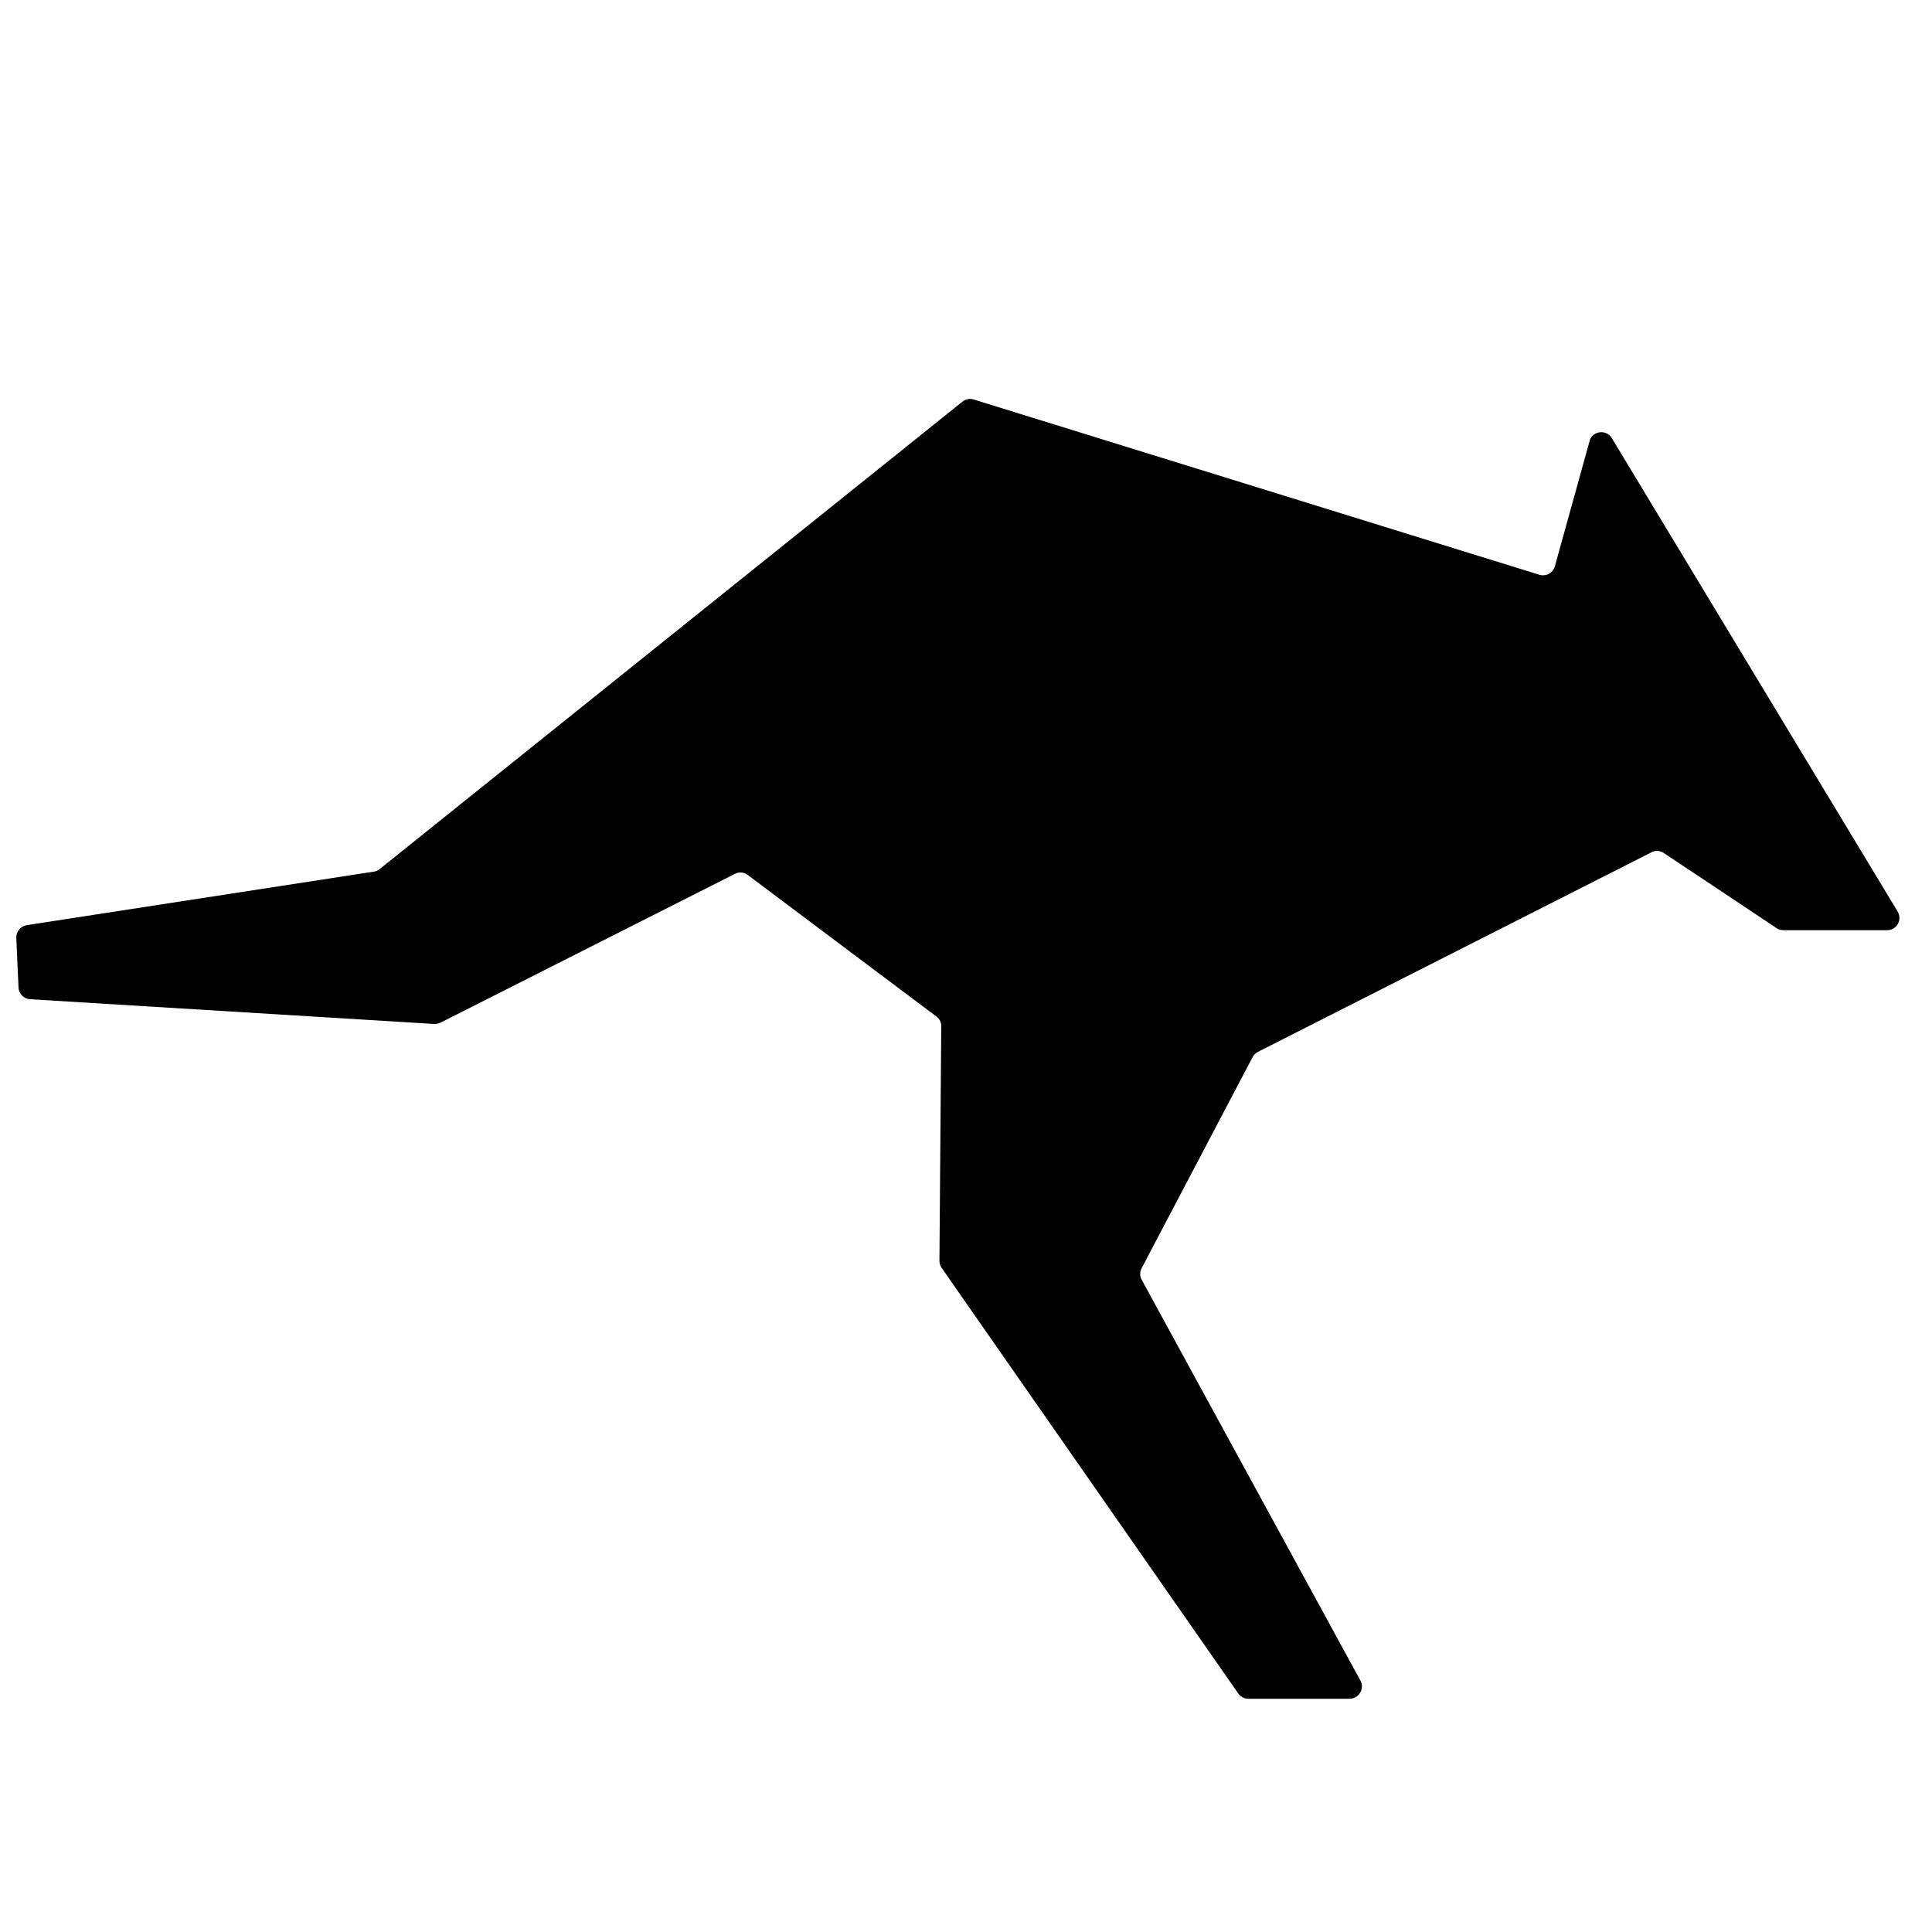
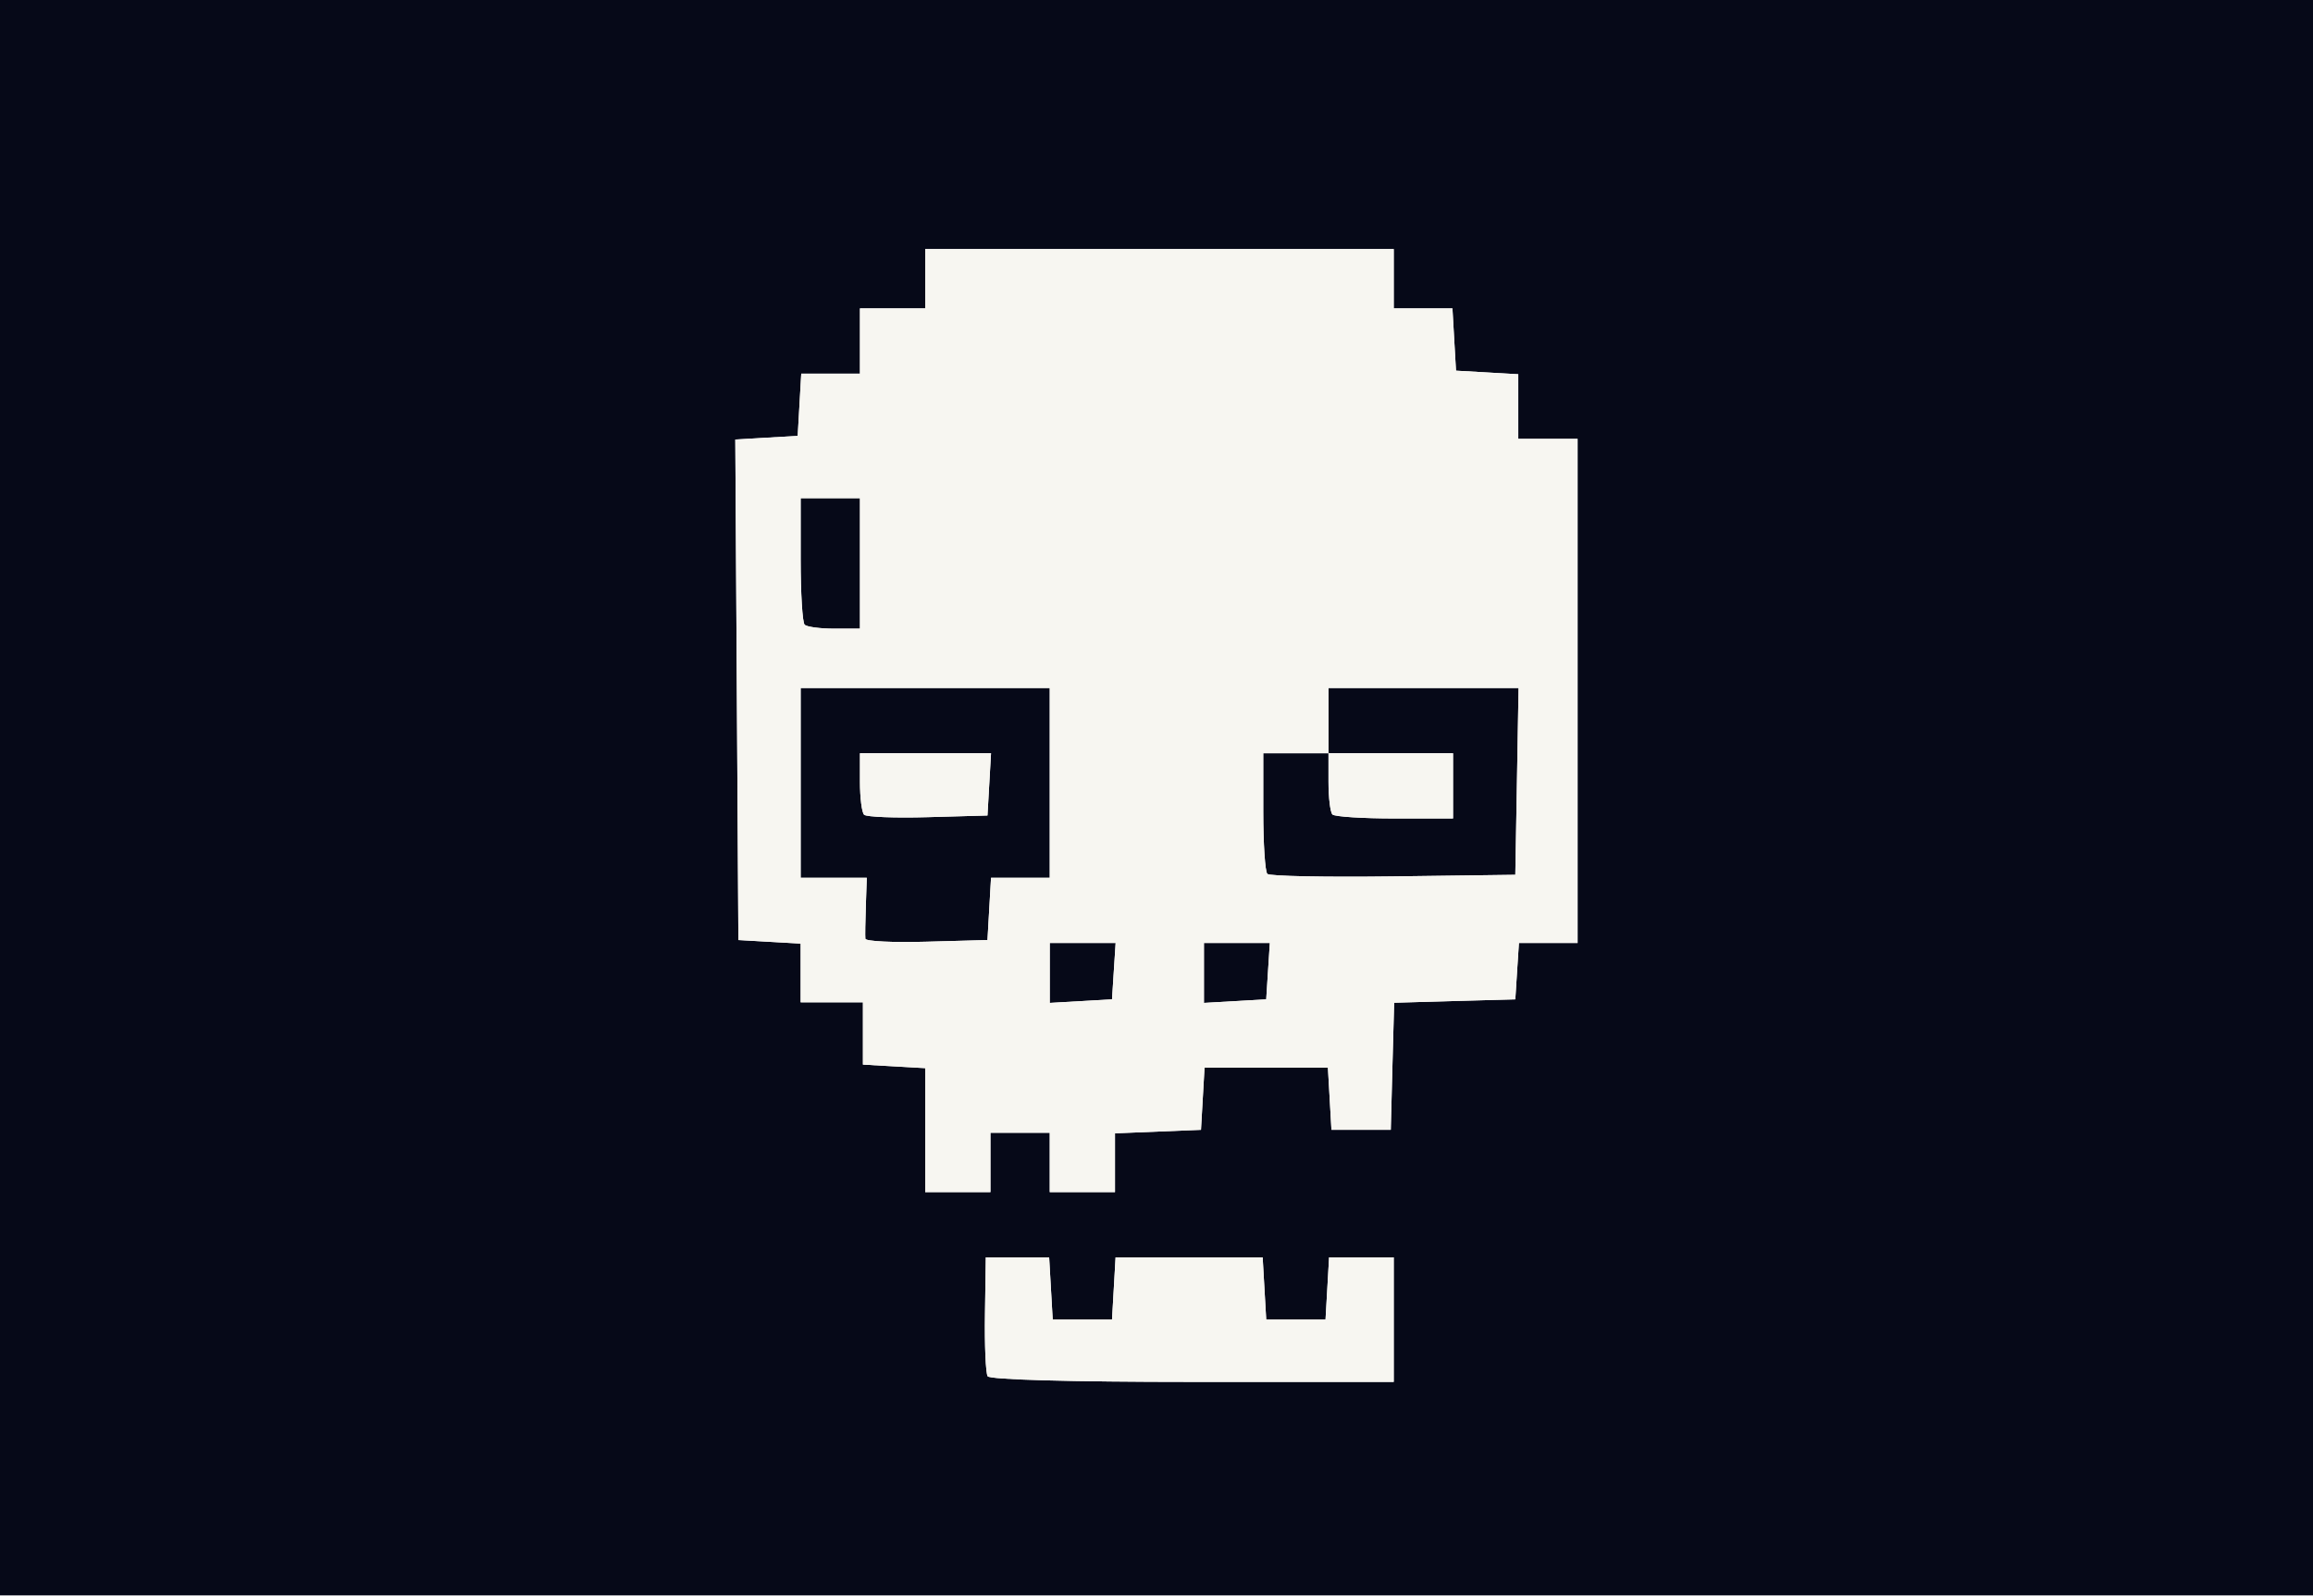
- <svg xmlns="http://www.w3.org/2000/svg" id="Layer_1" data-name="Layer 1" version="1.1" viewBox="0 0 96 96">
-   <defs>
-     <style>
-       .cls-1 {
-         fill: #000;
-         stroke-width: 0px;
-       }
-     </style>
-   </defs>
-   <path class="cls-1" d="M78.99,21.9l-1.73,6.24c-.09.33-.44.52-.77.42l-28.11-8.71c-.19-.06-.41-.02-.56.11l-28.95,23.22c-.08.07-.18.11-.29.13l-17.25,2.66c-.31.05-.53.32-.52.63l.11,2.47c.01.31.26.56.57.58l20.08,1.23c.11,0,.22-.02.31-.06l14.64-7.4c.21-.11.46-.08.64.06l9.37,7.03c.16.12.25.3.24.49l-.09,11.65c0,.13.04.25.11.35l14.74,21.15c.11.16.3.26.5.26h5.03c.46,0,.76-.5.54-.9l-10.87-19.92c-.1-.18-.1-.4,0-.58l5.51-10.48c.06-.11.15-.2.26-.26l19.56-9.92c.2-.1.43-.09.62.04l5.6,3.73c.1.07.22.1.34.1h5.15c.48,0,.77-.52.52-.93l-14.2-23.52c-.28-.46-.97-.36-1.11.15Z" />
+ <svg xmlns="http://www.w3.org/2000/svg" width="390" height="269" viewBox="0 0 390 269">
+   <g>
+     <path d="M 0.00 0.00 L 390.00 0.00 L 390.00 269.00 L 0.00 269.00 ZM 156.00 180.10 L 156.00 201.00 L 167.00 201.00 L 167.00 191.00 L 177.00 191.00 L 177.00 201.00 L 188.00 201.00 L 188.00 191.09 L 202.50 190.50 L 203.10 180.00 L 223.90 180.00 L 224.50 190.50 L 234.50 190.50 L 234.78 179.78 L 235.07 169.07 L 245.28 168.78 L 255.50 168.50 L 256.11 159.00 L 266.00 159.00 L 266.00 74.00 L 256.00 74.00 L 256.00 63.10 L 250.75 62.80 L 245.50 62.50 L 244.90 52.00 L 235.00 52.00 L 235.00 42.00 L 156.00 42.00 L 156.00 52.00 L 145.00 52.00 L 145.00 63.00 L 135.10 63.00 L 134.50 73.50 L 129.24 73.80 L 123.98 74.11 L 124.50 158.50 L 135.00 159.10 L 135.00 169.00 L 145.50 169.00 L 145.50 179.50 ZM 167.10 148.00 L 166.50 158.50 L 156.25 158.78 C150.61,158.94 145.96,158.72 145.91,158.28 C145.86,157.85 145.90,155.36 145.99,152.75 L 146.15 148.00 L 135.00 148.00 L 135.00 116.00 L 177.00 116.00 L 177.00 148.00 ZM 224.00 116.00 L 256.05 116.00 L 255.50 147.50 L 234.94 147.77 C223.63,147.92 214.06,147.73 213.69,147.35 C213.31,146.98 213.00,142.24 213.00,136.83 L 213.00 127.00 L 224.00 127.00 L 224.00 116.00 ZM 166.53 232.05 C166.88,232.62 180.61,233.00 201.06,233.00 L 235.00 233.00 L 235.00 212.00 L 224.10 212.00 L 223.50 222.50 L 213.50 222.50 L 212.90 212.00 L 188.10 212.00 L 187.50 222.50 L 177.50 222.50 L 176.90 212.00 L 166.22 212.00 L 166.08 221.55 C166.00,226.80 166.20,231.52 166.53,232.05 ZM 145.70 137.37 C146.08,137.75 150.92,137.94 156.45,137.78 L 166.50 137.50 L 167.10 127.00 L 145.00 127.00 L 145.00 131.83 C145.00,134.49 145.31,136.98 145.70,137.37 ZM 224.67 137.33 C225.03,137.70 229.76,138.00 235.17,138.00 L 245.00 138.00 L 245.00 127.00 L 224.00 127.00 L 224.00 131.83 C224.00,134.49 224.30,136.97 224.67,137.33 ZM 145.00 84.00 L 145.00 106.00 L 140.67 106.00 C138.28,106.00 136.03,105.70 135.67,105.33 C135.30,104.97 135.00,100.02 135.00,94.33 L 135.00 84.00 ZM 188.11 159.00 L 187.50 168.50 L 177.00 169.10 L 177.00 159.00 ZM 214.11 159.00 L 213.50 168.50 L 203.00 169.10 L 203.00 159.00 Z" fill="rgb(6,9,24)" />
+     <path d="M 166.53 232.05 C166.20,231.52 166.00,226.80 166.08,221.55 L 166.22 212.00 L 171.56 212.00 L 176.90 212.00 L 177.20 217.25 L 177.50 222.50 L 182.50 222.50 L 187.50 222.50 L 187.80 217.25 L 188.10 212.00 L 200.50 212.00 L 212.90 212.00 L 213.20 217.25 L 213.50 222.50 L 218.50 222.50 L 223.50 222.50 L 223.80 217.25 L 224.10 212.00 L 229.55 212.00 L 235.00 212.00 L 235.00 222.50 L 235.00 233.00 L 201.06 233.00 C180.61,233.00 166.88,232.62 166.53,232.05 ZM 156.00 190.55 L 156.00 180.10 L 150.75 179.80 L 145.50 179.50 L 145.50 174.25 L 145.50 169.00 L 140.25 169.00 L 135.00 169.00 L 135.00 164.05 L 135.00 159.10 L 129.75 158.80 L 124.50 158.50 L 124.24 116.30 L 123.98 74.11 L 129.24 73.80 L 134.50 73.50 L 134.80 68.25 L 135.10 63.00 L 140.05 63.00 L 145.00 63.00 L 145.00 57.50 L 145.00 52.00 L 150.50 52.00 L 156.00 52.00 L 156.00 47.00 L 156.00 42.00 L 195.50 42.00 L 235.00 42.00 L 235.00 47.00 L 235.00 52.00 L 239.95 52.00 L 244.90 52.00 L 245.20 57.25 L 245.50 62.50 L 250.75 62.80 L 256.00 63.10 L 256.00 68.55 L 256.00 74.00 L 261.00 74.00 L 266.00 74.00 L 266.00 116.50 L 266.00 159.00 L 261.05 159.00 L 256.11 159.00 L 255.80 163.75 L 255.50 168.50 L 245.28 168.78 L 235.07 169.07 L 234.78 179.78 L 234.50 190.50 L 229.50 190.50 L 224.50 190.50 L 224.20 185.25 L 223.90 180.00 L 213.50 180.00 L 203.10 180.00 L 202.80 185.25 L 202.50 190.50 L 195.25 190.79 L 188.00 191.09 L 188.00 196.04 L 188.00 201.00 L 182.50 201.00 L 177.00 201.00 L 177.00 196.00 L 177.00 191.00 L 172.00 191.00 L 167.00 191.00 L 167.00 196.00 L 167.00 201.00 L 161.50 201.00 L 156.00 201.00 L 156.00 190.55 ZM 187.80 163.75 L 188.11 159.00 L 182.55 159.00 L 177.00 159.00 L 177.00 164.05 L 177.00 169.10 L 182.25 168.80 L 187.50 168.50 L 187.80 163.75 ZM 213.80 163.75 L 214.11 159.00 L 208.55 159.00 L 203.00 159.00 L 203.00 164.05 L 203.00 169.10 L 208.25 168.80 L 213.50 168.50 L 213.80 163.75 ZM 166.80 153.25 L 167.10 148.00 L 172.05 148.00 L 177.00 148.00 L 177.00 132.00 L 177.00 116.00 L 156.00 116.00 L 135.00 116.00 L 135.00 132.00 L 135.00 148.00 L 140.57 148.00 L 146.15 148.00 L 145.99 152.75 C145.90,155.36 145.86,157.85 145.91,158.28 C145.96,158.72 150.61,158.94 156.25,158.78 L 166.50 158.50 L 166.80 153.25 ZM 255.78 131.75 L 256.05 116.00 L 240.03 116.00 L 224.00 116.00 L 224.00 121.50 L 224.00 127.00 L 218.50 127.00 L 213.00 127.00 L 213.00 136.83 C213.00,142.24 213.31,146.98 213.69,147.35 C214.06,147.73 223.63,147.92 234.94,147.77 L 255.50 147.50 L 255.78 131.75 ZM 145.00 95.00 L 145.00 84.00 L 140.00 84.00 L 135.00 84.00 L 135.00 94.33 C135.00,100.02 135.30,104.97 135.67,105.33 C136.03,105.70 138.28,106.00 140.67,106.00 L 145.00 106.00 L 145.00 95.00 ZM 145.70 137.37 C145.31,136.98 145.00,134.49 145.00,131.83 L 145.00 127.00 L 156.05 127.00 L 167.10 127.00 L 166.80 132.25 L 166.50 137.50 L 156.45 137.78 C150.92,137.94 146.08,137.75 145.70,137.37 ZM 224.67 137.33 C224.30,136.97 224.00,134.49 224.00,131.83 L 224.00 127.00 L 234.50 127.00 L 245.00 127.00 L 245.00 132.50 L 245.00 138.00 L 235.17 138.00 C229.76,138.00 225.03,137.70 224.67,137.33 Z" fill="rgb(247,246,241)" />
+   </g>
</svg>
